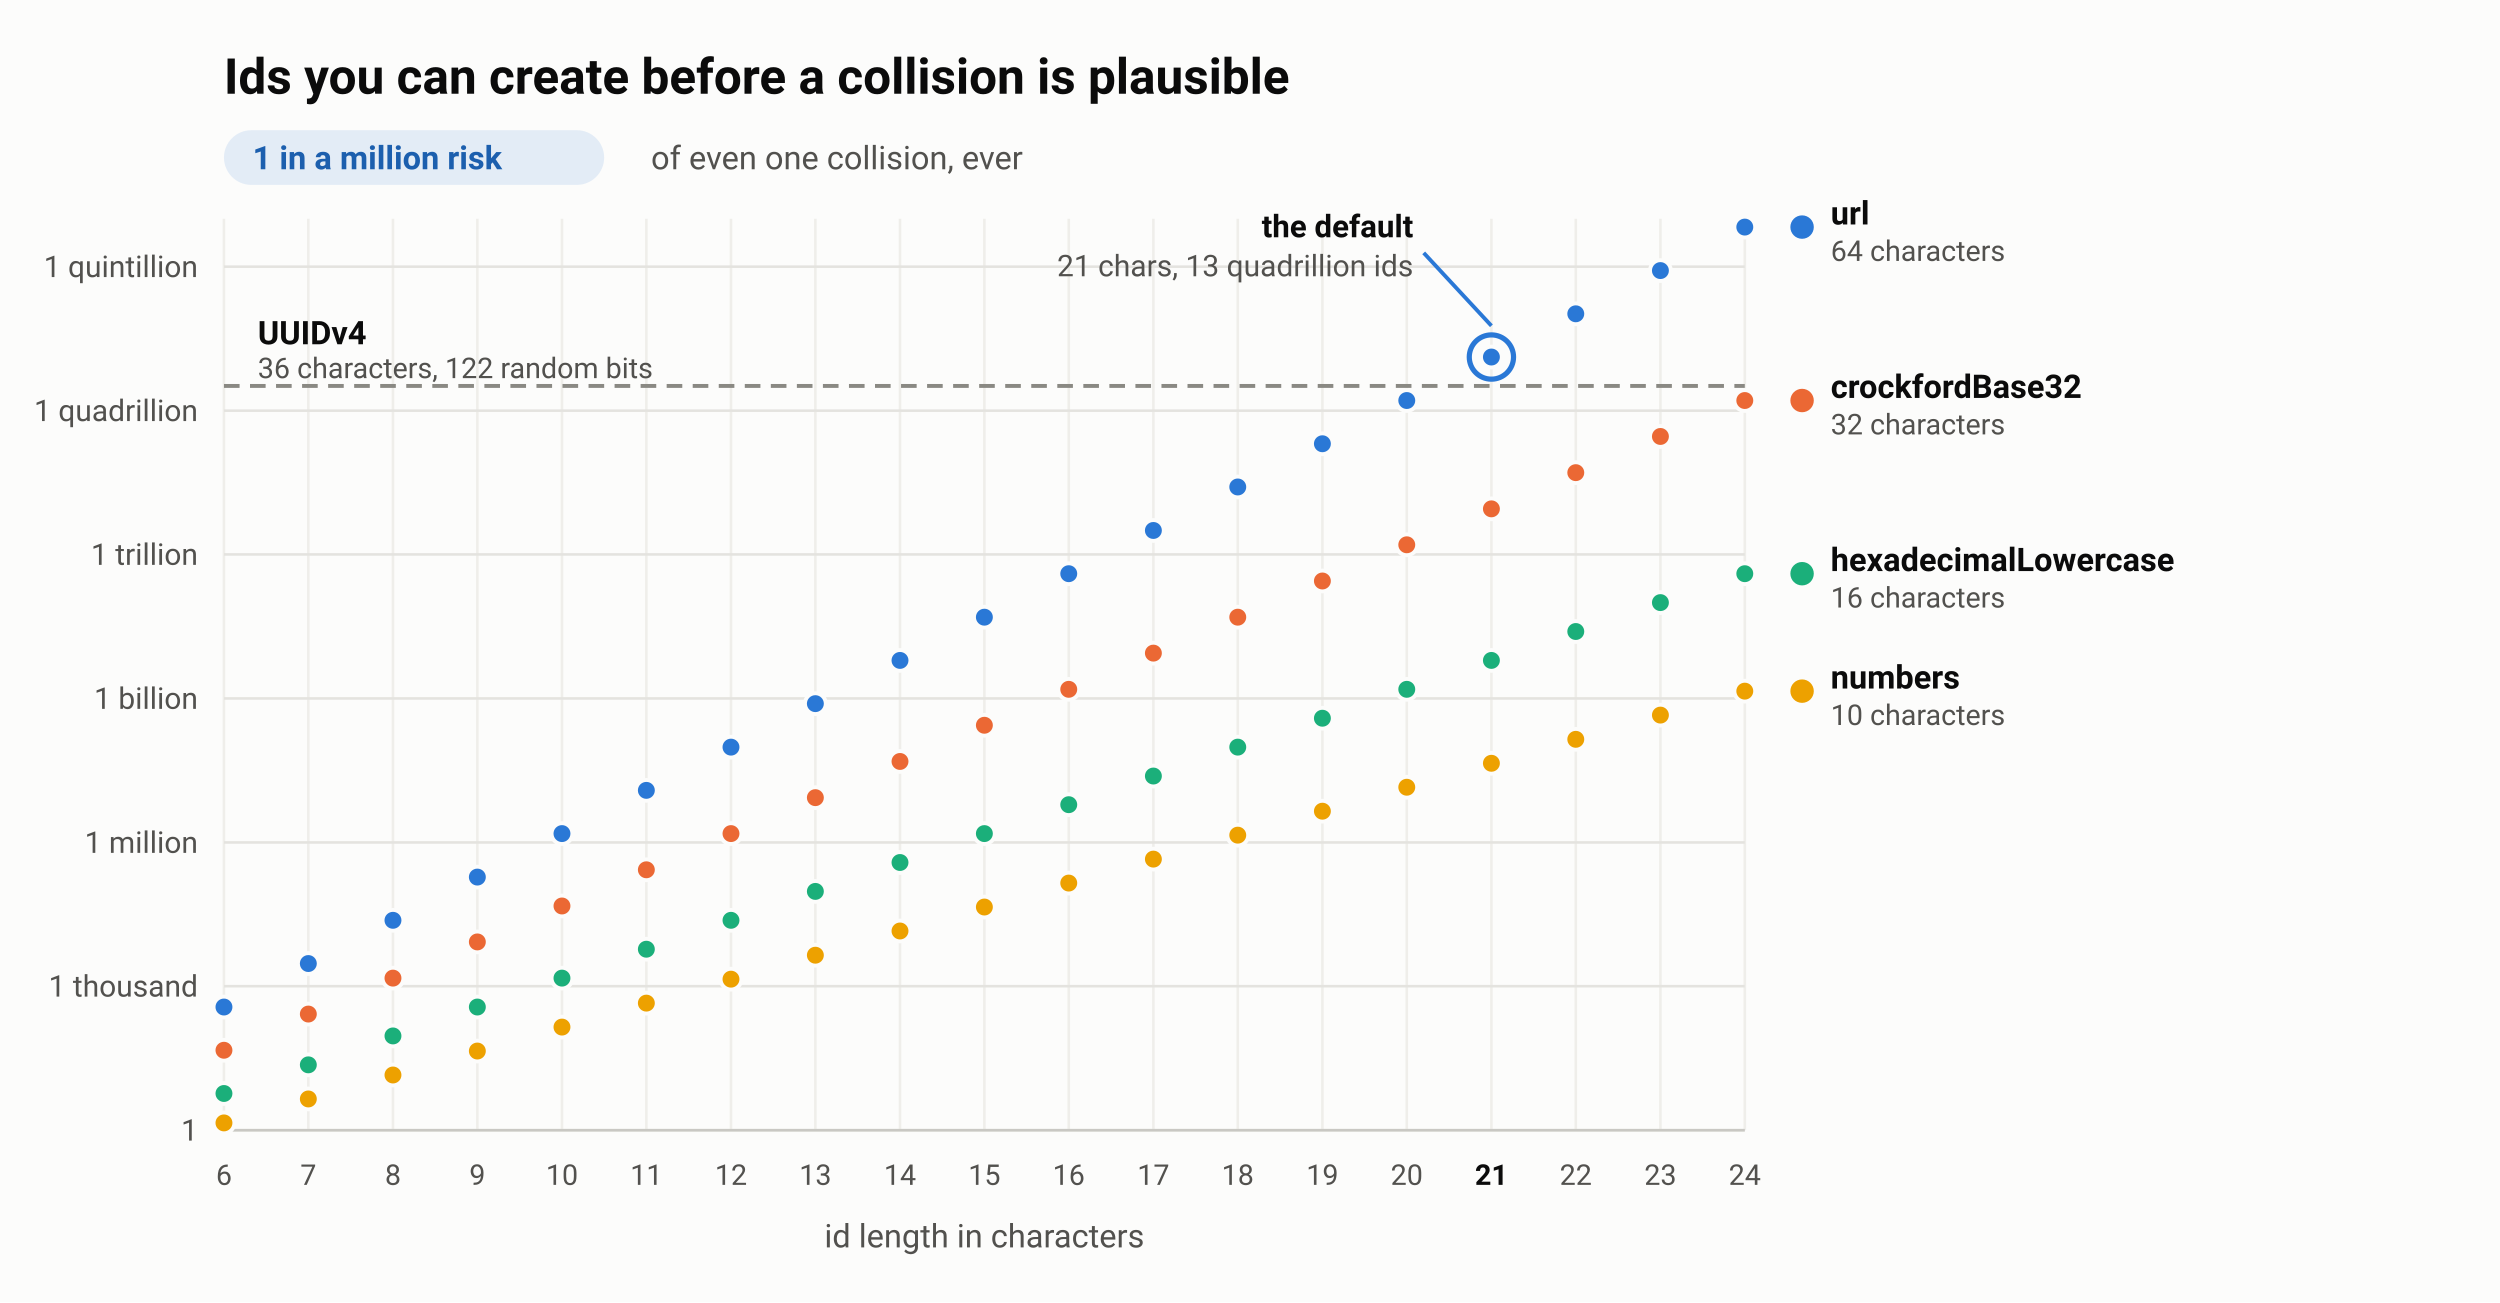
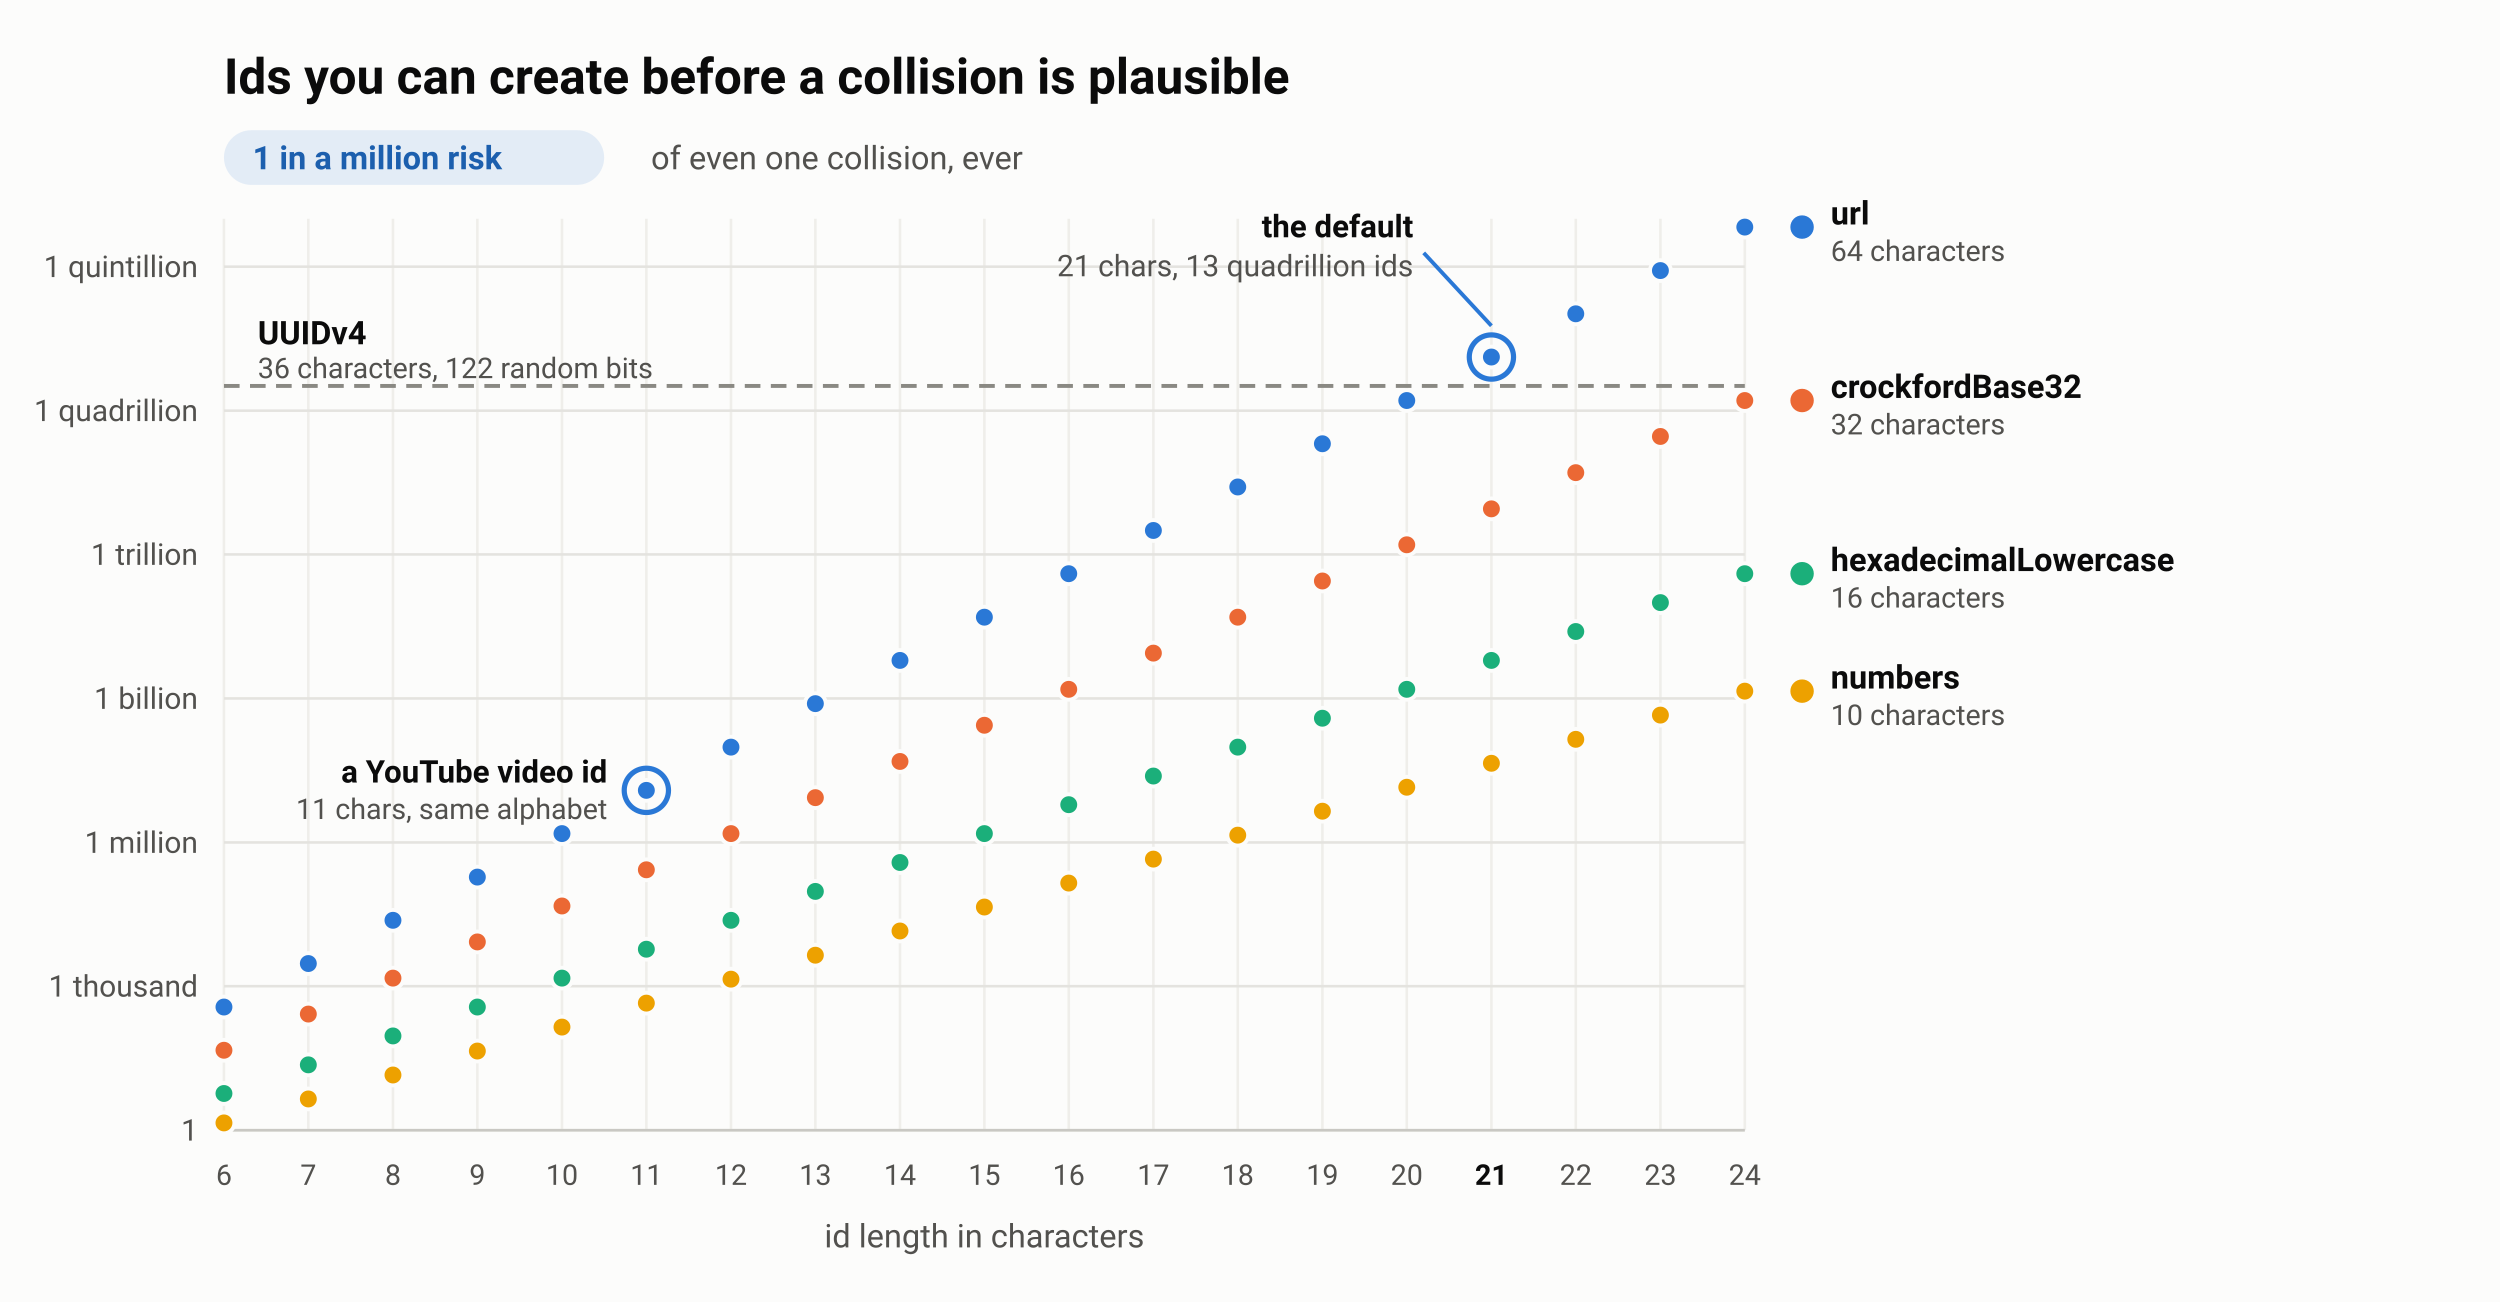
<svg xmlns="http://www.w3.org/2000/svg" width="960" height="500" viewBox="0 0 960 500" font-family="system-ui,-apple-system,Segoe UI,Roboto,Helvetica,Arial,sans-serif">
  <rect width="960" height="500" fill="#fcfcfb" />
  <text x="86" y="36" font-size="19" font-weight="600" fill="#0b0b0b">Ids you can create before a collision is plausible</text>
  <rect x="86" y="50" width="146" height="21" rx="10.5" fill="#2a78d6" opacity="0.12" />
  <text x="97" y="65" font-size="12.5" font-weight="600" fill="#1c5fae">1 in a million risk</text>
  <text x="250" y="65" font-size="12.5" fill="#52514e">of even one collision, ever</text>
  <line x1="86.0" y1="84" x2="86.0" y2="434" stroke="#efeeea" stroke-width="1" />
  <line x1="118.4" y1="84" x2="118.4" y2="434" stroke="#efeeea" stroke-width="1" />
  <line x1="150.9" y1="84" x2="150.9" y2="434" stroke="#efeeea" stroke-width="1" />
  <line x1="183.3" y1="84" x2="183.3" y2="434" stroke="#efeeea" stroke-width="1" />
  <line x1="215.8" y1="84" x2="215.8" y2="434" stroke="#efeeea" stroke-width="1" />
  <line x1="248.2" y1="84" x2="248.2" y2="434" stroke="#efeeea" stroke-width="1" />
  <line x1="280.7" y1="84" x2="280.7" y2="434" stroke="#efeeea" stroke-width="1" />
  <line x1="313.1" y1="84" x2="313.1" y2="434" stroke="#efeeea" stroke-width="1" />
  <line x1="345.6" y1="84" x2="345.6" y2="434" stroke="#efeeea" stroke-width="1" />
  <line x1="378.0" y1="84" x2="378.0" y2="434" stroke="#efeeea" stroke-width="1" />
  <line x1="410.4" y1="84" x2="410.4" y2="434" stroke="#efeeea" stroke-width="1" />
  <line x1="442.9" y1="84" x2="442.9" y2="434" stroke="#efeeea" stroke-width="1" />
  <line x1="475.3" y1="84" x2="475.3" y2="434" stroke="#efeeea" stroke-width="1" />
  <line x1="507.8" y1="84" x2="507.8" y2="434" stroke="#efeeea" stroke-width="1" />
  <line x1="540.2" y1="84" x2="540.2" y2="434" stroke="#efeeea" stroke-width="1" />
  <line x1="572.7" y1="84" x2="572.7" y2="434" stroke="#efeeea" stroke-width="1" />
  <line x1="605.1" y1="84" x2="605.1" y2="434" stroke="#efeeea" stroke-width="1" />
  <line x1="637.6" y1="84" x2="637.6" y2="434" stroke="#efeeea" stroke-width="1" />
  <line x1="670.0" y1="84" x2="670.0" y2="434" stroke="#efeeea" stroke-width="1" />
  <line x1="86" y1="434.0" x2="670" y2="434.0" stroke="#e4e3df" stroke-width="1" />
  <text x="76" y="438.0" font-size="11.5" fill="#52514e" text-anchor="end">1</text>
  <line x1="86" y1="378.7" x2="670" y2="378.7" stroke="#e4e3df" stroke-width="1" />
  <text x="76" y="382.7" font-size="11.5" fill="#52514e" text-anchor="end">1 thousand</text>
  <line x1="86" y1="323.5" x2="670" y2="323.5" stroke="#e4e3df" stroke-width="1" />
  <text x="76" y="327.5" font-size="11.5" fill="#52514e" text-anchor="end">1 million</text>
  <line x1="86" y1="268.2" x2="670" y2="268.2" stroke="#e4e3df" stroke-width="1" />
  <text x="76" y="272.2" font-size="11.5" fill="#52514e" text-anchor="end">1 billion</text>
  <line x1="86" y1="212.9" x2="670" y2="212.9" stroke="#e4e3df" stroke-width="1" />
  <text x="76" y="216.9" font-size="11.5" fill="#52514e" text-anchor="end">1 trillion</text>
  <line x1="86" y1="157.7" x2="670" y2="157.7" stroke="#e4e3df" stroke-width="1" />
  <text x="76" y="161.7" font-size="11.5" fill="#52514e" text-anchor="end">1 quadrillion</text>
  <line x1="86" y1="102.4" x2="670" y2="102.4" stroke="#e4e3df" stroke-width="1" />
  <text x="76" y="106.4" font-size="11.5" fill="#52514e" text-anchor="end">1 quintillion</text>
  <line x1="86" y1="434" x2="670" y2="434" stroke="#c9c8c3" stroke-width="1" />
  <text x="86.0" y="455" font-size="11" font-weight="400" fill="#52514e" text-anchor="middle">6</text>
  <text x="118.4" y="455" font-size="11" font-weight="400" fill="#52514e" text-anchor="middle">7</text>
  <text x="150.9" y="455" font-size="11" font-weight="400" fill="#52514e" text-anchor="middle">8</text>
  <text x="183.3" y="455" font-size="11" font-weight="400" fill="#52514e" text-anchor="middle">9</text>
  <text x="215.8" y="455" font-size="11" font-weight="400" fill="#52514e" text-anchor="middle">10</text>
  <text x="248.2" y="455" font-size="11" font-weight="400" fill="#52514e" text-anchor="middle">11</text>
  <text x="280.7" y="455" font-size="11" font-weight="400" fill="#52514e" text-anchor="middle">12</text>
  <text x="313.1" y="455" font-size="11" font-weight="400" fill="#52514e" text-anchor="middle">13</text>
  <text x="345.6" y="455" font-size="11" font-weight="400" fill="#52514e" text-anchor="middle">14</text>
  <text x="378.0" y="455" font-size="11" font-weight="400" fill="#52514e" text-anchor="middle">15</text>
  <text x="410.4" y="455" font-size="11" font-weight="400" fill="#52514e" text-anchor="middle">16</text>
  <text x="442.9" y="455" font-size="11" font-weight="400" fill="#52514e" text-anchor="middle">17</text>
  <text x="475.3" y="455" font-size="11" font-weight="400" fill="#52514e" text-anchor="middle">18</text>
  <text x="507.8" y="455" font-size="11" font-weight="400" fill="#52514e" text-anchor="middle">19</text>
  <text x="540.2" y="455" font-size="11" font-weight="400" fill="#52514e" text-anchor="middle">20</text>
  <text x="572.7" y="455" font-size="11" font-weight="600" fill="#0b0b0b" text-anchor="middle">21</text>
  <text x="605.1" y="455" font-size="11" font-weight="400" fill="#52514e" text-anchor="middle">22</text>
  <text x="637.6" y="455" font-size="11" font-weight="400" fill="#52514e" text-anchor="middle">23</text>
  <text x="670.0" y="455" font-size="11" font-weight="400" fill="#52514e" text-anchor="middle">24</text>
  <text x="378.0" y="479" font-size="12.5" fill="#52514e" text-anchor="middle">id length in characters</text>
  <line x1="86" y1="148.2" x2="670" y2="148.2" stroke="#8a8983" stroke-width="1.5" stroke-dasharray="6 4" />
  <text x="99" y="132.2" font-size="12.5" font-weight="600" fill="#0b0b0b">UUIDv4</text>
  <text x="99" y="145.2" font-size="11" fill="#52514e">36 characters, 122 random bits</text>
  <circle cx="86.0" cy="386.7" r="4" fill="#2a78d6" stroke="#fcfcfb" stroke-width="1.5" />
  <circle cx="118.4" cy="370.0" r="4" fill="#2a78d6" stroke="#fcfcfb" stroke-width="1.5" />
  <circle cx="150.9" cy="353.4" r="4" fill="#2a78d6" stroke="#fcfcfb" stroke-width="1.5" />
  <circle cx="183.3" cy="336.8" r="4" fill="#2a78d6" stroke="#fcfcfb" stroke-width="1.5" />
  <circle cx="215.8" cy="320.1" r="4" fill="#2a78d6" stroke="#fcfcfb" stroke-width="1.5" />
  <circle cx="248.2" cy="303.5" r="4" fill="#2a78d6" stroke="#fcfcfb" stroke-width="1.5" />
  <circle cx="280.7" cy="286.9" r="4" fill="#2a78d6" stroke="#fcfcfb" stroke-width="1.5" />
  <circle cx="313.1" cy="270.2" r="4" fill="#2a78d6" stroke="#fcfcfb" stroke-width="1.5" />
  <circle cx="345.6" cy="253.6" r="4" fill="#2a78d6" stroke="#fcfcfb" stroke-width="1.5" />
  <circle cx="378.0" cy="237.0" r="4" fill="#2a78d6" stroke="#fcfcfb" stroke-width="1.5" />
  <circle cx="410.4" cy="220.3" r="4" fill="#2a78d6" stroke="#fcfcfb" stroke-width="1.5" />
  <circle cx="442.9" cy="203.7" r="4" fill="#2a78d6" stroke="#fcfcfb" stroke-width="1.5" />
  <circle cx="475.3" cy="187.0" r="4" fill="#2a78d6" stroke="#fcfcfb" stroke-width="1.5" />
  <circle cx="507.8" cy="170.4" r="4" fill="#2a78d6" stroke="#fcfcfb" stroke-width="1.5" />
  <circle cx="540.2" cy="153.8" r="4" fill="#2a78d6" stroke="#fcfcfb" stroke-width="1.5" />
  <circle cx="572.7" cy="137.1" r="4" fill="#2a78d6" stroke="#fcfcfb" stroke-width="1.5" />
  <circle cx="605.1" cy="120.5" r="4" fill="#2a78d6" stroke="#fcfcfb" stroke-width="1.5" />
  <circle cx="637.6" cy="103.9" r="4" fill="#2a78d6" stroke="#fcfcfb" stroke-width="1.5" />
  <circle cx="670.0" cy="87.2" r="4" fill="#2a78d6" stroke="#fcfcfb" stroke-width="1.5" />
  <circle cx="692" cy="87.2" r="4.5" fill="#2a78d6" />
  <text x="703" y="86.2" font-size="12.5" font-weight="600" fill="#0b0b0b">url</text>
  <text x="703" y="100.2" font-size="11" fill="#52514e">64 characters</text>
  <circle cx="86.0" cy="403.3" r="4" fill="#eb6834" stroke="#fcfcfb" stroke-width="1.5" />
  <circle cx="118.4" cy="389.4" r="4" fill="#eb6834" stroke="#fcfcfb" stroke-width="1.5" />
  <circle cx="150.9" cy="375.6" r="4" fill="#eb6834" stroke="#fcfcfb" stroke-width="1.5" />
  <circle cx="183.3" cy="361.7" r="4" fill="#eb6834" stroke="#fcfcfb" stroke-width="1.5" />
  <circle cx="215.8" cy="347.9" r="4" fill="#eb6834" stroke="#fcfcfb" stroke-width="1.5" />
  <circle cx="248.2" cy="334.0" r="4" fill="#eb6834" stroke="#fcfcfb" stroke-width="1.5" />
  <circle cx="280.7" cy="320.1" r="4" fill="#eb6834" stroke="#fcfcfb" stroke-width="1.5" />
  <circle cx="313.1" cy="306.3" r="4" fill="#eb6834" stroke="#fcfcfb" stroke-width="1.5" />
  <circle cx="345.6" cy="292.4" r="4" fill="#eb6834" stroke="#fcfcfb" stroke-width="1.5" />
  <circle cx="378.0" cy="278.5" r="4" fill="#eb6834" stroke="#fcfcfb" stroke-width="1.5" />
  <circle cx="410.4" cy="264.7" r="4" fill="#eb6834" stroke="#fcfcfb" stroke-width="1.5" />
  <circle cx="442.9" cy="250.8" r="4" fill="#eb6834" stroke="#fcfcfb" stroke-width="1.5" />
  <circle cx="475.3" cy="237.0" r="4" fill="#eb6834" stroke="#fcfcfb" stroke-width="1.5" />
  <circle cx="507.8" cy="223.1" r="4" fill="#eb6834" stroke="#fcfcfb" stroke-width="1.5" />
  <circle cx="540.2" cy="209.2" r="4" fill="#eb6834" stroke="#fcfcfb" stroke-width="1.5" />
  <circle cx="572.7" cy="195.4" r="4" fill="#eb6834" stroke="#fcfcfb" stroke-width="1.5" />
  <circle cx="605.1" cy="181.5" r="4" fill="#eb6834" stroke="#fcfcfb" stroke-width="1.5" />
  <circle cx="637.6" cy="167.6" r="4" fill="#eb6834" stroke="#fcfcfb" stroke-width="1.5" />
  <circle cx="670.0" cy="153.8" r="4" fill="#eb6834" stroke="#fcfcfb" stroke-width="1.5" />
  <circle cx="692" cy="153.8" r="4.5" fill="#eb6834" />
  <text x="703" y="152.8" font-size="12.5" font-weight="600" fill="#0b0b0b">crockfordBase32</text>
  <text x="703" y="166.8" font-size="11" fill="#52514e">32 characters</text>
  <circle cx="86.0" cy="419.9" r="4" fill="#1baf7a" stroke="#fcfcfb" stroke-width="1.5" />
  <circle cx="118.4" cy="408.9" r="4" fill="#1baf7a" stroke="#fcfcfb" stroke-width="1.5" />
  <circle cx="150.9" cy="397.8" r="4" fill="#1baf7a" stroke="#fcfcfb" stroke-width="1.5" />
  <circle cx="183.3" cy="386.7" r="4" fill="#1baf7a" stroke="#fcfcfb" stroke-width="1.5" />
  <circle cx="215.8" cy="375.6" r="4" fill="#1baf7a" stroke="#fcfcfb" stroke-width="1.5" />
  <circle cx="248.2" cy="364.5" r="4" fill="#1baf7a" stroke="#fcfcfb" stroke-width="1.5" />
  <circle cx="280.7" cy="353.4" r="4" fill="#1baf7a" stroke="#fcfcfb" stroke-width="1.5" />
  <circle cx="313.1" cy="342.3" r="4" fill="#1baf7a" stroke="#fcfcfb" stroke-width="1.5" />
  <circle cx="345.6" cy="331.2" r="4" fill="#1baf7a" stroke="#fcfcfb" stroke-width="1.5" />
  <circle cx="378.0" cy="320.1" r="4" fill="#1baf7a" stroke="#fcfcfb" stroke-width="1.5" />
  <circle cx="410.4" cy="309.0" r="4" fill="#1baf7a" stroke="#fcfcfb" stroke-width="1.5" />
  <circle cx="442.9" cy="298.0" r="4" fill="#1baf7a" stroke="#fcfcfb" stroke-width="1.5" />
  <circle cx="475.3" cy="286.9" r="4" fill="#1baf7a" stroke="#fcfcfb" stroke-width="1.5" />
  <circle cx="507.8" cy="275.8" r="4" fill="#1baf7a" stroke="#fcfcfb" stroke-width="1.5" />
  <circle cx="540.2" cy="264.7" r="4" fill="#1baf7a" stroke="#fcfcfb" stroke-width="1.5" />
  <circle cx="572.7" cy="253.6" r="4" fill="#1baf7a" stroke="#fcfcfb" stroke-width="1.5" />
  <circle cx="605.1" cy="242.5" r="4" fill="#1baf7a" stroke="#fcfcfb" stroke-width="1.5" />
  <circle cx="637.6" cy="231.4" r="4" fill="#1baf7a" stroke="#fcfcfb" stroke-width="1.5" />
  <circle cx="670.0" cy="220.3" r="4" fill="#1baf7a" stroke="#fcfcfb" stroke-width="1.5" />
  <circle cx="692" cy="220.3" r="4.5" fill="#1baf7a" />
  <text x="703" y="219.3" font-size="12.5" font-weight="600" fill="#0b0b0b">hexadecimalLowercase</text>
  <text x="703" y="233.3" font-size="11" fill="#52514e">16 characters</text>
  <circle cx="86.0" cy="431.2" r="4" fill="#eda100" stroke="#fcfcfb" stroke-width="1.5" />
  <circle cx="118.4" cy="422.0" r="4" fill="#eda100" stroke="#fcfcfb" stroke-width="1.5" />
  <circle cx="150.9" cy="412.8" r="4" fill="#eda100" stroke="#fcfcfb" stroke-width="1.5" />
  <circle cx="183.3" cy="403.6" r="4" fill="#eda100" stroke="#fcfcfb" stroke-width="1.5" />
  <circle cx="215.8" cy="394.4" r="4" fill="#eda100" stroke="#fcfcfb" stroke-width="1.5" />
  <circle cx="248.2" cy="385.2" r="4" fill="#eda100" stroke="#fcfcfb" stroke-width="1.5" />
  <circle cx="280.7" cy="376.0" r="4" fill="#eda100" stroke="#fcfcfb" stroke-width="1.5" />
  <circle cx="313.1" cy="366.8" r="4" fill="#eda100" stroke="#fcfcfb" stroke-width="1.5" />
  <circle cx="345.6" cy="357.5" r="4" fill="#eda100" stroke="#fcfcfb" stroke-width="1.5" />
  <circle cx="378.0" cy="348.3" r="4" fill="#eda100" stroke="#fcfcfb" stroke-width="1.5" />
  <circle cx="410.4" cy="339.1" r="4" fill="#eda100" stroke="#fcfcfb" stroke-width="1.5" />
  <circle cx="442.9" cy="329.9" r="4" fill="#eda100" stroke="#fcfcfb" stroke-width="1.5" />
  <circle cx="475.3" cy="320.7" r="4" fill="#eda100" stroke="#fcfcfb" stroke-width="1.5" />
  <circle cx="507.8" cy="311.5" r="4" fill="#eda100" stroke="#fcfcfb" stroke-width="1.5" />
  <circle cx="540.2" cy="302.3" r="4" fill="#eda100" stroke="#fcfcfb" stroke-width="1.5" />
  <circle cx="572.7" cy="293.1" r="4" fill="#eda100" stroke="#fcfcfb" stroke-width="1.5" />
  <circle cx="605.1" cy="283.9" r="4" fill="#eda100" stroke="#fcfcfb" stroke-width="1.5" />
  <circle cx="637.6" cy="274.6" r="4" fill="#eda100" stroke="#fcfcfb" stroke-width="1.5" />
  <circle cx="670.0" cy="265.4" r="4" fill="#eda100" stroke="#fcfcfb" stroke-width="1.5" />
  <circle cx="692" cy="265.4" r="4.5" fill="#eda100" />
  <text x="703" y="264.4" font-size="12.5" font-weight="600" fill="#0b0b0b">numbers</text>
  <text x="703" y="278.4" font-size="11" fill="#52514e">10 characters</text>
+   <circle cx="248.2" cy="303.5" r="8.5" fill="none" stroke="#2a78d6" stroke-width="2" />
+   <text x="233.2" y="300.5" font-size="12" font-weight="600" fill="#0b0b0b" text-anchor="end">a YouTube video id</text>
+   <text x="233.2" y="314.5" font-size="11" fill="#52514e" text-anchor="end">11 chars, same alphabet</text>
  <circle cx="572.7" cy="137.1" r="8.5" fill="none" stroke="#2a78d6" stroke-width="2" />
  <line x1="572.7" y1="125.1" x2="546.7" y2="97.1" stroke="#2a78d6" stroke-width="1.5" />
  <text x="542.7" y="91.1" font-size="12" font-weight="600" fill="#0b0b0b" text-anchor="end">the default</text>
  <text x="542.7" y="106.1" font-size="11.5" fill="#52514e" text-anchor="end">21 chars, 13 quadrillion ids</text>
</svg>
